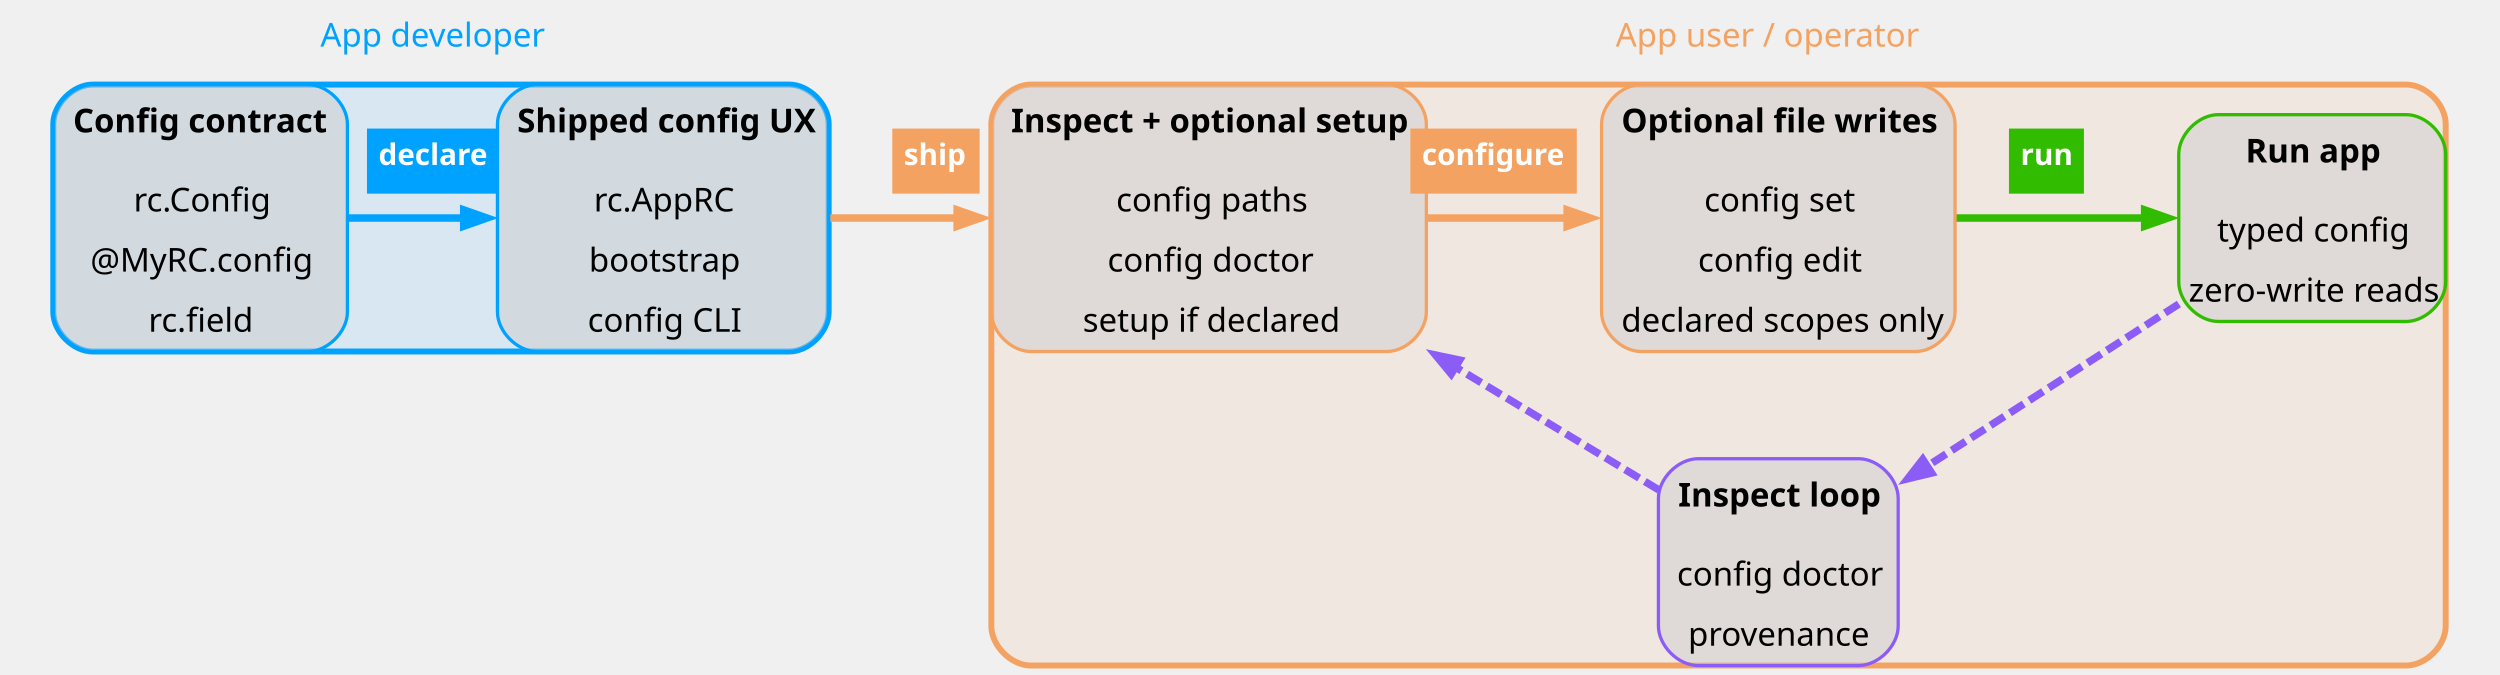
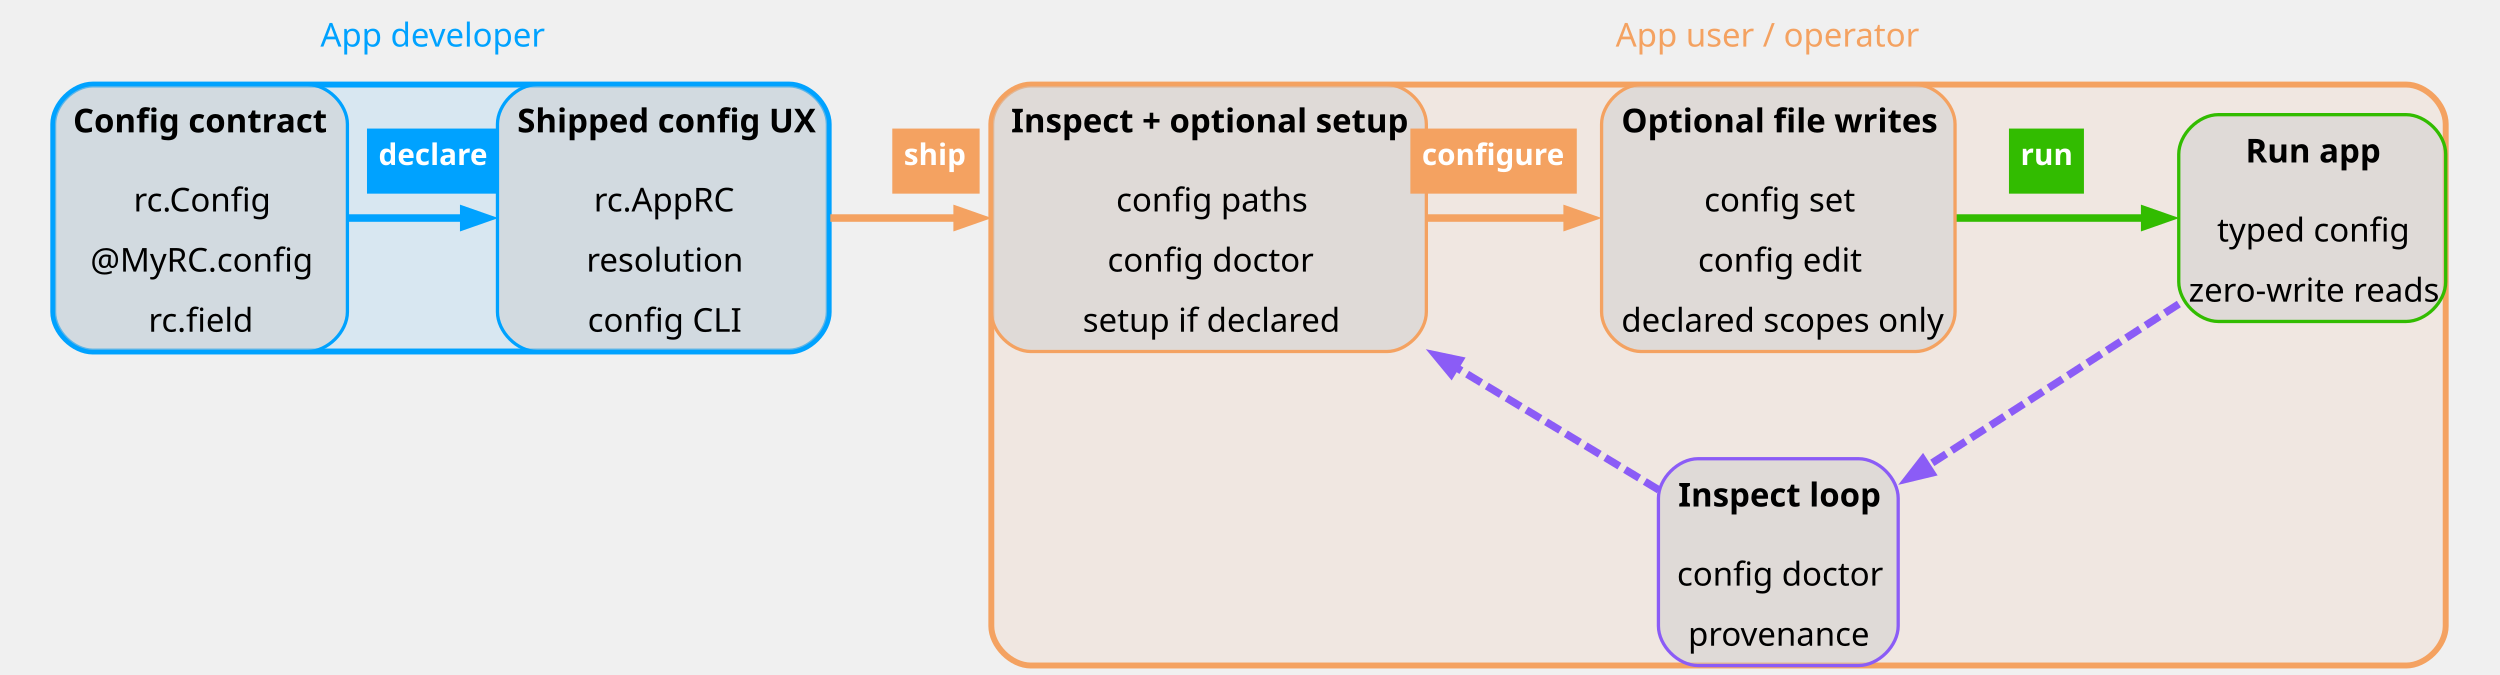
<svg xmlns="http://www.w3.org/2000/svg" width="1180px" height="318.501px" viewBox="-17.713 0 1011.426 273">
  <g id="graph0" class="graph" transform="scale(1.33333 1.33333) rotate(0) translate(2.88 201.94)">
    <g id="clust1" class="cluster">
      <path fill="#00a2ff" fill-opacity="0.098" stroke="#00a2ff" stroke-width="1.8" d="M12,-95.28C12,-95.28 223.28,-95.28 223.28,-95.28 229.28,-95.28 235.28,-101.28 235.28,-107.28 235.28,-107.28 235.28,-164.28 235.28,-164.28 235.28,-170.28 229.28,-176.28 223.28,-176.28 223.28,-176.28 12,-176.28 12,-176.28 6,-176.28 0,-170.28 0,-164.28 0,-164.28 0,-107.28 0,-107.28 0,-101.28 6,-95.28 12,-95.28" />
    </g>
    <g id="clust2" class="cluster">
      <path fill="#f4a261" fill-opacity="0.098" stroke="#f4a261" stroke-width="1.8" d="M296.63,0C296.63,0 713.93,0 713.93,0 719.93,0 725.93,-6 725.93,-12 725.93,-12 725.93,-164.28 725.93,-164.28 725.93,-170.28 719.93,-176.28 713.93,-176.28 713.93,-176.28 296.63,-176.28 296.63,-176.28 290.63,-176.28 284.63,-170.28 284.63,-164.28 284.63,-164.28 284.63,-12 284.63,-12 284.63,-6 290.63,0 296.63,0" />
    </g>
    <g id="edge1" class="edge">
      <path fill="none" stroke="#00a2ff" stroke-width="2.3" d="M89.05,-135.78C100.36,-135.78 112.7,-135.78 124.66,-135.78" />
      <polygon fill="#00a2ff" stroke="#00a2ff" stroke-width="2.3" points="124.55,-138.23 131.55,-135.78 124.55,-133.33 124.55,-138.23" />
    </g>
    <g id="edge2" class="edge">
      <path fill="none" stroke="#f4a261" stroke-width="2.3" d="M235.16,-135.78C247.6,-135.78 261.21,-135.78 274.59,-135.78" />
      <polygon fill="#f4a261" stroke="#f4a261" stroke-width="2.3" points="274.27,-138.23 281.27,-135.78 274.27,-133.33 274.27,-138.23" />
    </g>
    <g id="edge3" class="edge">
      <path fill="none" stroke="#f4a261" stroke-width="2.3" d="M416.45,-135.78C430.64,-135.78 445.63,-135.78 459.75,-135.78" />
      <polygon fill="#f4a261" stroke="#f4a261" stroke-width="2.3" points="459.36,-138.23 466.36,-135.78 459.36,-133.33 459.36,-138.23" />
    </g>
    <g id="edge4" class="edge">
      <path fill="none" stroke="#32bc00" stroke-width="2.3" d="M576.92,-135.78C595.57,-135.78 616.44,-135.78 634.84,-135.78" />
      <polygon fill="#32bc00" stroke="#32bc00" stroke-width="2.3" points="634.6,-138.23 641.6,-135.78 634.6,-133.33 634.6,-138.23" />
    </g>
    <g id="edge5" class="edge">
      <path fill="none" stroke="#8b5cf6" stroke-width="2.3" stroke-dasharray="5,2" d="M644.96,-109.7C621.68,-94.69 592.37,-75.8 568.36,-60.34" />
      <polygon fill="#8b5cf6" stroke="#8b5cf6" stroke-width="2.3" points="569.92,-58.42 562.71,-56.69 567.26,-62.54 569.92,-58.42" />
    </g>
    <g id="edge6" class="edge">
      <path fill="none" stroke="#8b5cf6" stroke-width="2.3" stroke-dasharray="5,2" d="M487.2,-53.26C469.2,-64.14 446.74,-77.7 425.27,-90.67" />
      <polygon fill="#8b5cf6" stroke="#8b5cf6" stroke-width="2.3" points="424.17,-88.48 419.45,-94.19 426.71,-92.67 424.17,-88.48" />
    </g>
    <g id="node1" class="node">
      <path fill="#cccccc" fill-opacity="0.467" stroke="none" d="M12,-95.28C12,-95.28 77.25,-95.28 77.25,-95.28 83.25,-95.28 89.25,-101.28 89.25,-107.28 89.25,-107.28 89.25,-164.28 89.25,-164.28 89.25,-170.28 83.25,-176.28 77.25,-176.28 77.25,-176.28 12,-176.28 12,-176.28 6,-176.28 0,-170.28 0,-164.28 0,-164.28 0,-107.28 0,-107.28 0,-101.28 6,-95.28 12,-95.28" />
+       <path fill="none" stroke="#00a2ff" d="M12,-95.28C12,-95.28 77.25,-95.28 77.25,-95.28 83.25,-95.28 89.25,-101.28 89.25,-107.28 89.25,-107.28 89.25,-164.28 89.25,-164.28 89.25,-170.28 83.25,-176.28 77.25,-176.28 77.25,-176.28 12,-176.28 12,-176.28 6,-176.28 0,-170.28 0,-164.28 0,-164.28 0,-107.28 0,-107.28 0,-101.28 6,-95.28 12,-95.28" />
      <text xml:space="preserve" text-anchor="start" x="6" y="-161.78" font-family="sans-serif" font-weight="bold" font-size="10.00">Config contract</text>
      <text xml:space="preserve" text-anchor="start" x="24.38" y="-137.78" font-family="sans-serif" font-size="10.00">rc.Config</text>
      <text xml:space="preserve" text-anchor="start" x="11.25" y="-119.53" font-family="sans-serif" font-size="10.00">@MyRC.config</text>
      <text xml:space="preserve" text-anchor="start" x="28.88" y="-101.28" font-family="sans-serif" font-size="10.00">rc.field</text>
-       <path fill="none" stroke="#00a2ff" d="M12,-95.28C12,-95.28 77.25,-95.28 77.25,-95.28 83.25,-95.28 89.25,-101.28 89.25,-107.28 89.25,-107.28 89.25,-164.28 89.25,-164.28 89.25,-170.28 83.25,-176.28 77.25,-176.28 77.25,-176.28 12,-176.28 12,-176.28 6,-176.28 0,-170.28 0,-164.28 0,-164.28 0,-107.28 0,-107.28 0,-101.28 6,-95.28 12,-95.28" />
    </g>
    <g id="node2" class="node">
      <path fill="#cccccc" fill-opacity="0.467" stroke="none" d="M146.78,-95.28C146.78,-95.28 223.28,-95.28 223.28,-95.28 229.28,-95.28 235.28,-101.28 235.28,-107.28 235.28,-107.28 235.28,-164.28 235.28,-164.28 235.28,-170.28 229.28,-176.28 223.28,-176.28 223.28,-176.28 146.78,-176.28 146.78,-176.28 140.78,-176.28 134.78,-170.28 134.78,-164.28 134.78,-164.28 134.78,-107.28 134.78,-107.28 134.78,-101.28 140.78,-95.28 146.78,-95.28" />
+       <path fill="none" stroke="#00a2ff" d="M146.78,-95.28C146.78,-95.28 223.28,-95.28 223.28,-95.28 229.28,-95.28 235.28,-101.28 235.28,-107.28 235.28,-107.28 235.28,-164.28 235.28,-164.28 235.28,-170.28 229.28,-176.28 223.28,-176.28 223.28,-176.28 146.78,-176.28 146.78,-176.28 140.78,-176.28 134.78,-170.28 134.78,-164.28 134.78,-164.28 134.78,-107.28 134.78,-107.28 134.78,-101.28 140.78,-95.28 146.78,-95.28" />
      <text xml:space="preserve" text-anchor="start" x="140.78" y="-161.78" font-family="sans-serif" font-weight="bold" font-size="10.00">Shipped config UX</text>
      <text xml:space="preserve" text-anchor="start" x="164.03" y="-137.78" font-family="sans-serif" font-size="10.00">rc.AppRC</text>
-       <text xml:space="preserve" text-anchor="start" x="162.53" y="-119.53" font-family="sans-serif" font-size="10.00">bootstrap</text>
+       <text xml:space="preserve" text-anchor="start" x="161.78" y="-119.53" font-family="sans-serif" font-size="10.00">resolution</text>
      <text xml:space="preserve" text-anchor="start" x="162.15" y="-101.28" font-family="sans-serif" font-size="10.00">config CLI</text>
-       <path fill="none" stroke="#00a2ff" d="M146.78,-95.28C146.78,-95.28 223.28,-95.28 223.28,-95.28 229.28,-95.28 235.28,-101.28 235.28,-107.28 235.28,-107.28 235.28,-164.28 235.28,-164.28 235.28,-170.28 229.28,-176.28 223.28,-176.28 223.28,-176.28 146.78,-176.28 146.78,-176.28 140.78,-176.28 134.78,-170.28 134.78,-164.28 134.78,-164.28 134.78,-107.28 134.78,-107.28 134.78,-101.28 140.78,-95.28 146.78,-95.28" />
    </g>
    <g id="node3" class="node">
      <path fill="#cccccc" fill-opacity="0.467" stroke="none" d="M296.63,-95.28C296.63,-95.28 404.63,-95.28 404.63,-95.28 410.63,-95.28 416.63,-101.28 416.63,-107.28 416.63,-107.28 416.63,-164.28 416.63,-164.28 416.63,-170.28 410.63,-176.28 404.63,-176.28 404.63,-176.28 296.63,-176.28 296.63,-176.28 290.63,-176.28 284.63,-170.28 284.63,-164.28 284.63,-164.28 284.63,-107.28 284.63,-107.28 284.63,-101.28 290.63,-95.28 296.63,-95.28" />
+       <path fill="none" stroke="#f4a261" d="M296.63,-95.28C296.63,-95.28 404.63,-95.28 404.63,-95.28 410.63,-95.28 416.63,-101.28 416.63,-107.28 416.63,-107.28 416.63,-164.28 416.63,-164.28 416.63,-170.28 410.63,-176.28 404.63,-176.28 404.63,-176.28 296.63,-176.28 296.63,-176.28 290.63,-176.28 284.63,-170.28 284.63,-164.28 284.63,-164.28 284.63,-107.28 284.63,-107.28 284.63,-101.28 290.63,-95.28 296.63,-95.28" />
      <text xml:space="preserve" text-anchor="start" x="290.63" y="-161.78" font-family="sans-serif" font-weight="bold" font-size="10.00">Inspect + optional setup</text>
      <text xml:space="preserve" text-anchor="start" x="322.5" y="-137.78" font-family="sans-serif" font-size="10.00">config paths</text>
      <text xml:space="preserve" text-anchor="start" x="319.88" y="-119.53" font-family="sans-serif" font-size="10.00">config doctor</text>
      <text xml:space="preserve" text-anchor="start" x="312.38" y="-101.28" font-family="sans-serif" font-size="10.00">setup if declared</text>
-       <path fill="none" stroke="#f4a261" d="M296.63,-95.28C296.63,-95.28 404.63,-95.28 404.63,-95.28 410.63,-95.28 416.63,-101.28 416.63,-107.28 416.63,-107.28 416.63,-164.28 416.63,-164.28 416.63,-170.28 410.63,-176.28 404.63,-176.28 404.63,-176.28 296.63,-176.28 296.63,-176.28 290.63,-176.28 284.63,-170.28 284.63,-164.28 284.63,-164.28 284.63,-107.28 284.63,-107.28 284.63,-101.28 290.63,-95.28 296.63,-95.28" />
    </g>
    <g id="node4" class="node">
      <path fill="#cccccc" fill-opacity="0.467" stroke="none" d="M481.8,-95.28C481.8,-95.28 565.05,-95.28 565.05,-95.28 571.05,-95.28 577.05,-101.28 577.05,-107.28 577.05,-107.28 577.05,-164.28 577.05,-164.28 577.05,-170.28 571.05,-176.28 565.05,-176.28 565.05,-176.28 481.8,-176.28 481.8,-176.28 475.8,-176.28 469.8,-170.28 469.8,-164.28 469.8,-164.28 469.8,-107.28 469.8,-107.28 469.8,-101.28 475.8,-95.28 481.8,-95.28" />
+       <path fill="none" stroke="#f4a261" d="M481.8,-95.28C481.8,-95.28 565.05,-95.28 565.05,-95.28 571.05,-95.28 577.05,-101.28 577.05,-107.28 577.05,-107.28 577.05,-164.28 577.05,-164.28 577.05,-170.28 571.05,-176.28 565.05,-176.28 565.05,-176.28 481.8,-176.28 481.8,-176.28 475.8,-176.28 469.8,-170.28 469.8,-164.28 469.8,-164.28 469.8,-107.28 469.8,-107.28 469.8,-101.28 475.8,-95.28 481.8,-95.28" />
      <text xml:space="preserve" text-anchor="start" x="475.8" y="-161.78" font-family="sans-serif" font-weight="bold" font-size="10.00">Optional file writes</text>
      <text xml:space="preserve" text-anchor="start" x="500.93" y="-137.78" font-family="sans-serif" font-size="10.00">config set</text>
      <text xml:space="preserve" text-anchor="start" x="499.05" y="-119.53" font-family="sans-serif" font-size="10.00">config edit</text>
      <text xml:space="preserve" text-anchor="start" x="475.8" y="-101.28" font-family="sans-serif" font-size="10.00">declared scopes only</text>
-       <path fill="none" stroke="#f4a261" d="M481.8,-95.28C481.8,-95.28 565.05,-95.28 565.05,-95.28 571.05,-95.28 577.05,-101.28 577.05,-107.28 577.05,-107.28 577.05,-164.28 577.05,-164.28 577.05,-170.28 571.05,-176.28 565.05,-176.28 565.05,-176.28 481.8,-176.28 481.8,-176.28 475.8,-176.28 469.8,-170.28 469.8,-164.28 469.8,-164.28 469.8,-107.28 469.8,-107.28 469.8,-101.28 475.8,-95.28 481.8,-95.28" />
    </g>
    <g id="node5" class="node">
      <path fill="#cccccc" fill-opacity="0.467" stroke="none" d="M656.93,-104.4C656.93,-104.4 713.93,-104.4 713.93,-104.4 719.93,-104.4 725.93,-110.4 725.93,-116.4 725.93,-116.4 725.93,-155.15 725.93,-155.15 725.93,-161.15 719.93,-167.15 713.93,-167.15 713.93,-167.15 656.93,-167.15 656.93,-167.15 650.93,-167.15 644.93,-161.15 644.93,-155.15 644.93,-155.15 644.93,-116.4 644.93,-116.4 644.93,-110.4 650.93,-104.4 656.93,-104.4" />
+       <path fill="none" stroke="#32bc00" d="M656.93,-104.4C656.93,-104.4 713.93,-104.4 713.93,-104.4 719.93,-104.4 725.93,-110.4 725.93,-116.4 725.93,-116.4 725.93,-155.15 725.93,-155.15 725.93,-161.15 719.93,-167.15 713.93,-167.15 713.93,-167.15 656.93,-167.15 656.93,-167.15 650.93,-167.15 644.93,-161.15 644.93,-155.15 644.93,-155.15 644.93,-116.4 644.93,-116.4 644.93,-110.4 650.93,-104.4 656.93,-104.4" />
      <text xml:space="preserve" text-anchor="start" x="665.18" y="-152.65" font-family="sans-serif" font-weight="bold" font-size="10.00">Run app</text>
      <text xml:space="preserve" text-anchor="start" x="656.55" y="-128.65" font-family="sans-serif" font-size="10.00">typed config</text>
      <text xml:space="preserve" text-anchor="start" x="647.93" y="-110.4" font-family="sans-serif" font-size="10.00">zero-write reads</text>
-       <path fill="none" stroke="#32bc00" d="M656.93,-104.4C656.93,-104.4 713.93,-104.4 713.93,-104.4 719.93,-104.4 725.93,-110.4 725.93,-116.4 725.93,-116.4 725.93,-155.15 725.93,-155.15 725.93,-161.15 719.93,-167.15 713.93,-167.15 713.93,-167.15 656.93,-167.15 656.93,-167.15 650.93,-167.15 644.93,-161.15 644.93,-155.15 644.93,-155.15 644.93,-116.4 644.93,-116.4 644.93,-110.4 650.93,-104.4 656.93,-104.4" />
    </g>
    <g id="node6" class="node">
      <path fill="#cccccc" fill-opacity="0.467" stroke="none" d="M499.05,0C499.05,0 547.8,0 547.8,0 553.8,0 559.8,-6 559.8,-12 559.8,-12 559.8,-50.75 559.8,-50.75 559.8,-56.75 553.8,-62.75 547.8,-62.75 547.8,-62.75 499.05,-62.75 499.05,-62.75 493.05,-62.75 487.05,-56.75 487.05,-50.75 487.05,-50.75 487.05,-12 487.05,-12 487.05,-6 493.05,0 499.05,0" />
+       <path fill="none" stroke="#8b5cf6" d="M499.05,0C499.05,0 547.8,0 547.8,0 553.8,0 559.8,-6 559.8,-12 559.8,-12 559.8,-50.75 559.8,-50.75 559.8,-56.75 553.8,-62.75 547.8,-62.75 547.8,-62.75 499.05,-62.75 499.05,-62.75 493.05,-62.75 487.05,-56.75 487.05,-50.75 487.05,-50.75 487.05,-12 487.05,-12 487.05,-6 493.05,0 499.05,0" />
      <text xml:space="preserve" text-anchor="start" x="493.05" y="-48.25" font-family="sans-serif" font-weight="bold" font-size="10.00">Inspect loop</text>
      <text xml:space="preserve" text-anchor="start" x="492.68" y="-24.25" font-family="sans-serif" font-size="10.00">config doctor</text>
      <text xml:space="preserve" text-anchor="start" x="496.05" y="-6" font-family="sans-serif" font-size="10.00">provenance</text>
-       <path fill="none" stroke="#8b5cf6" d="M499.05,0C499.05,0 547.8,0 547.8,0 553.8,0 559.8,-6 559.8,-12 559.8,-12 559.8,-50.75 559.8,-50.75 559.8,-56.75 553.8,-62.75 547.8,-62.75 547.8,-62.75 499.05,-62.75 499.05,-62.75 493.05,-62.75 487.05,-56.75 487.05,-50.75 487.05,-50.75 487.05,-12 487.05,-12 487.05,-6 493.05,0 499.05,0" />
    </g>
    <g id="node7" class="node">
      <text xml:space="preserve" text-anchor="start" x="81.06" y="-187.81" font-family="sans-serif" font-size="10.00" fill="#00a2ff">App developer</text>
    </g>
    <g id="node8" class="node">
      <text xml:space="preserve" text-anchor="start" x="474.08" y="-187.81" font-family="sans-serif" font-size="10.00" fill="#f4a261">App user / operator</text>
    </g>
    <g id="node9" class="node">
      <polygon fill="#00a2ff" stroke="none" points="95.69,-143.68 95.69,-162.43 134.69,-162.43 134.69,-143.68 95.69,-143.68" />
+       <polygon fill="none" stroke="#00a2ff" points="95.69,-143.68 95.69,-162.43 134.69,-162.43 134.69,-143.68 95.69,-143.68" />
      <text xml:space="preserve" text-anchor="start" x="98.69" y="-151.88" font-family="sans-serif" font-weight="bold" font-size="9.00" fill="#ffffff">declare</text>
-       <polygon fill="none" stroke="#00a2ff" points="95.69,-143.68 95.69,-162.43 134.69,-162.43 134.69,-143.68 95.69,-143.68" />
    </g>
    <g id="node10" class="node">
      <polygon fill="#f4a261" stroke="none" points="255.08,-143.68 255.08,-162.43 280.58,-162.43 280.58,-143.68 255.08,-143.68" />
+       <polygon fill="none" stroke="#f4a261" points="255.08,-143.68 255.08,-162.43 280.58,-162.43 280.58,-143.68 255.08,-143.68" />
      <text xml:space="preserve" text-anchor="start" x="258.08" y="-151.88" font-family="sans-serif" font-weight="bold" font-size="9.00" fill="#ffffff">ship</text>
-       <polygon fill="none" stroke="#f4a261" points="255.08,-143.68 255.08,-162.43 280.58,-162.43 280.58,-143.68 255.08,-143.68" />
    </g>
    <g id="node11" class="node">
      <polygon fill="#f4a261" stroke="none" points="412.28,-143.68 412.28,-162.43 461.78,-162.43 461.78,-143.68 412.28,-143.68" />
+       <polygon fill="none" stroke="#f4a261" points="412.28,-143.68 412.28,-162.43 461.78,-162.43 461.78,-143.68 412.28,-143.68" />
      <text xml:space="preserve" text-anchor="start" x="415.28" y="-151.88" font-family="sans-serif" font-weight="bold" font-size="9.00" fill="#ffffff">configure</text>
-       <polygon fill="none" stroke="#f4a261" points="412.28,-143.68 412.28,-162.43 461.78,-162.43 461.78,-143.68 412.28,-143.68" />
    </g>
    <g id="node12" class="node">
      <polygon fill="#32bc00" stroke="none" points="593.91,-143.68 593.91,-162.43 615.66,-162.43 615.66,-143.68 593.91,-143.68" />
+       <polygon fill="none" stroke="#32bc00" points="593.91,-143.68 593.91,-162.43 615.66,-162.43 615.66,-143.68 593.91,-143.68" />
      <text xml:space="preserve" text-anchor="start" x="596.91" y="-151.88" font-family="sans-serif" font-weight="bold" font-size="9.00" fill="#ffffff">run</text>
-       <polygon fill="none" stroke="#32bc00" points="593.91,-143.68 593.91,-162.43 615.66,-162.43 615.66,-143.68 593.91,-143.68" />
    </g>
  </g>
</svg>
